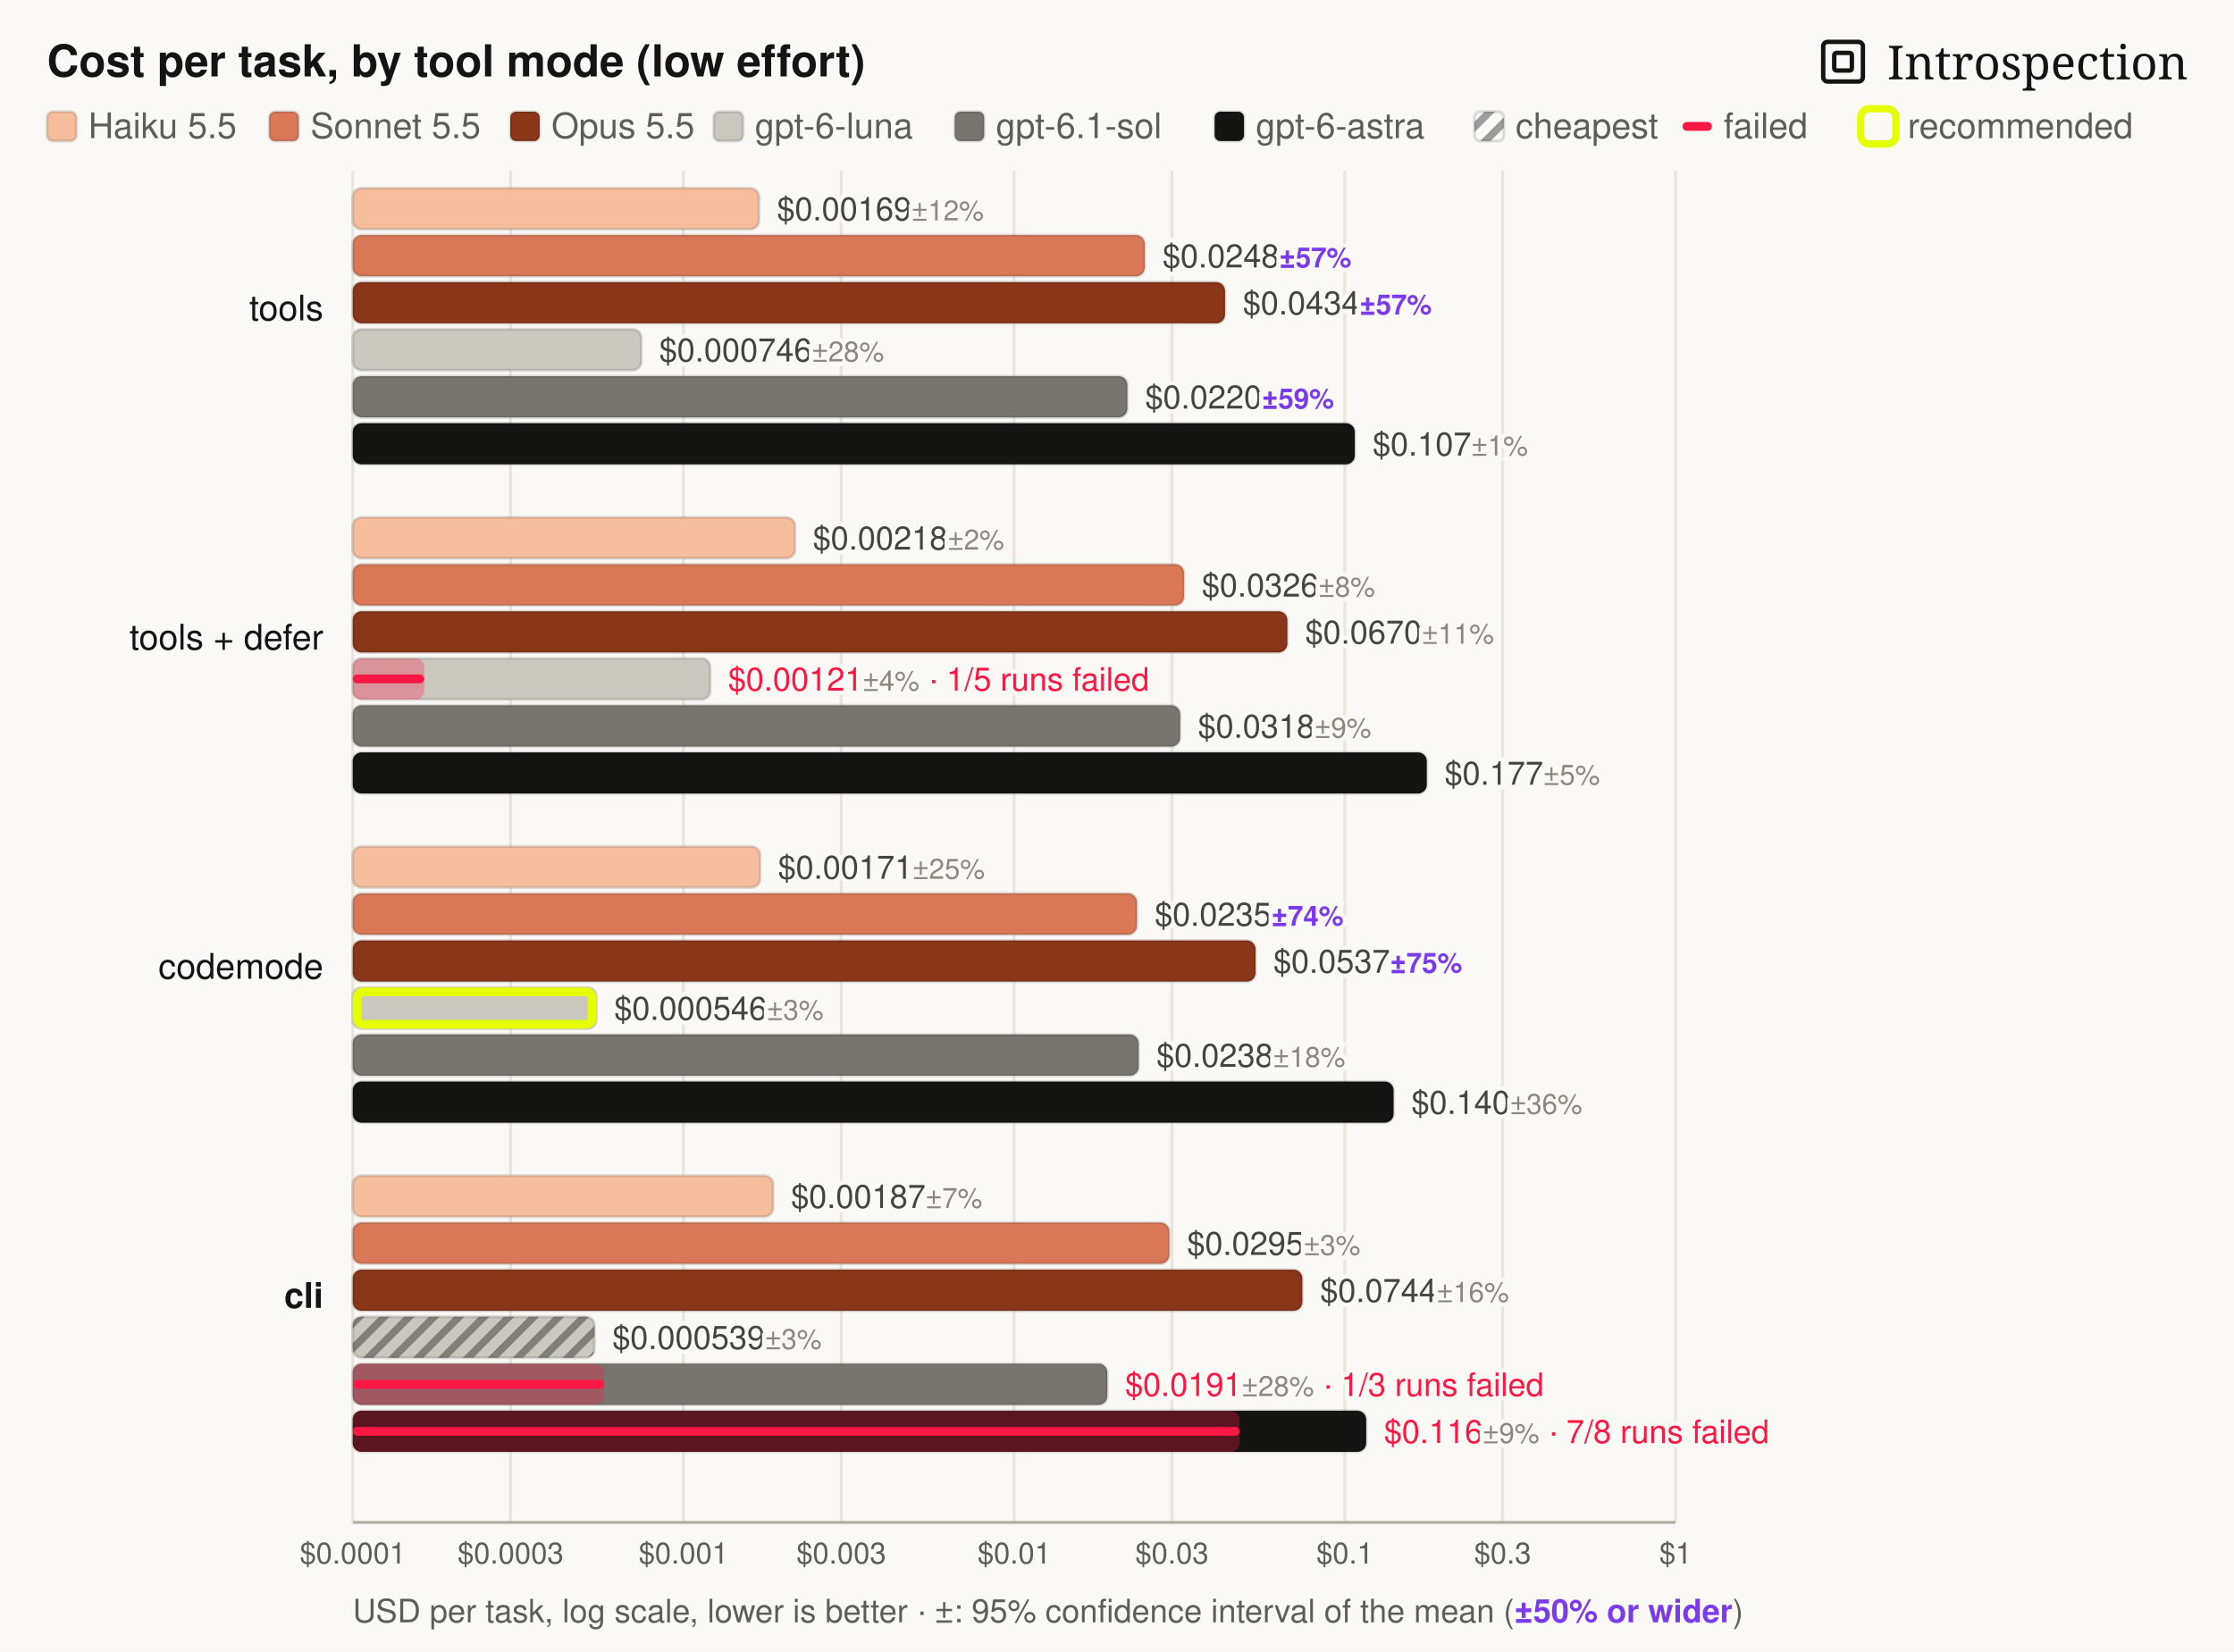
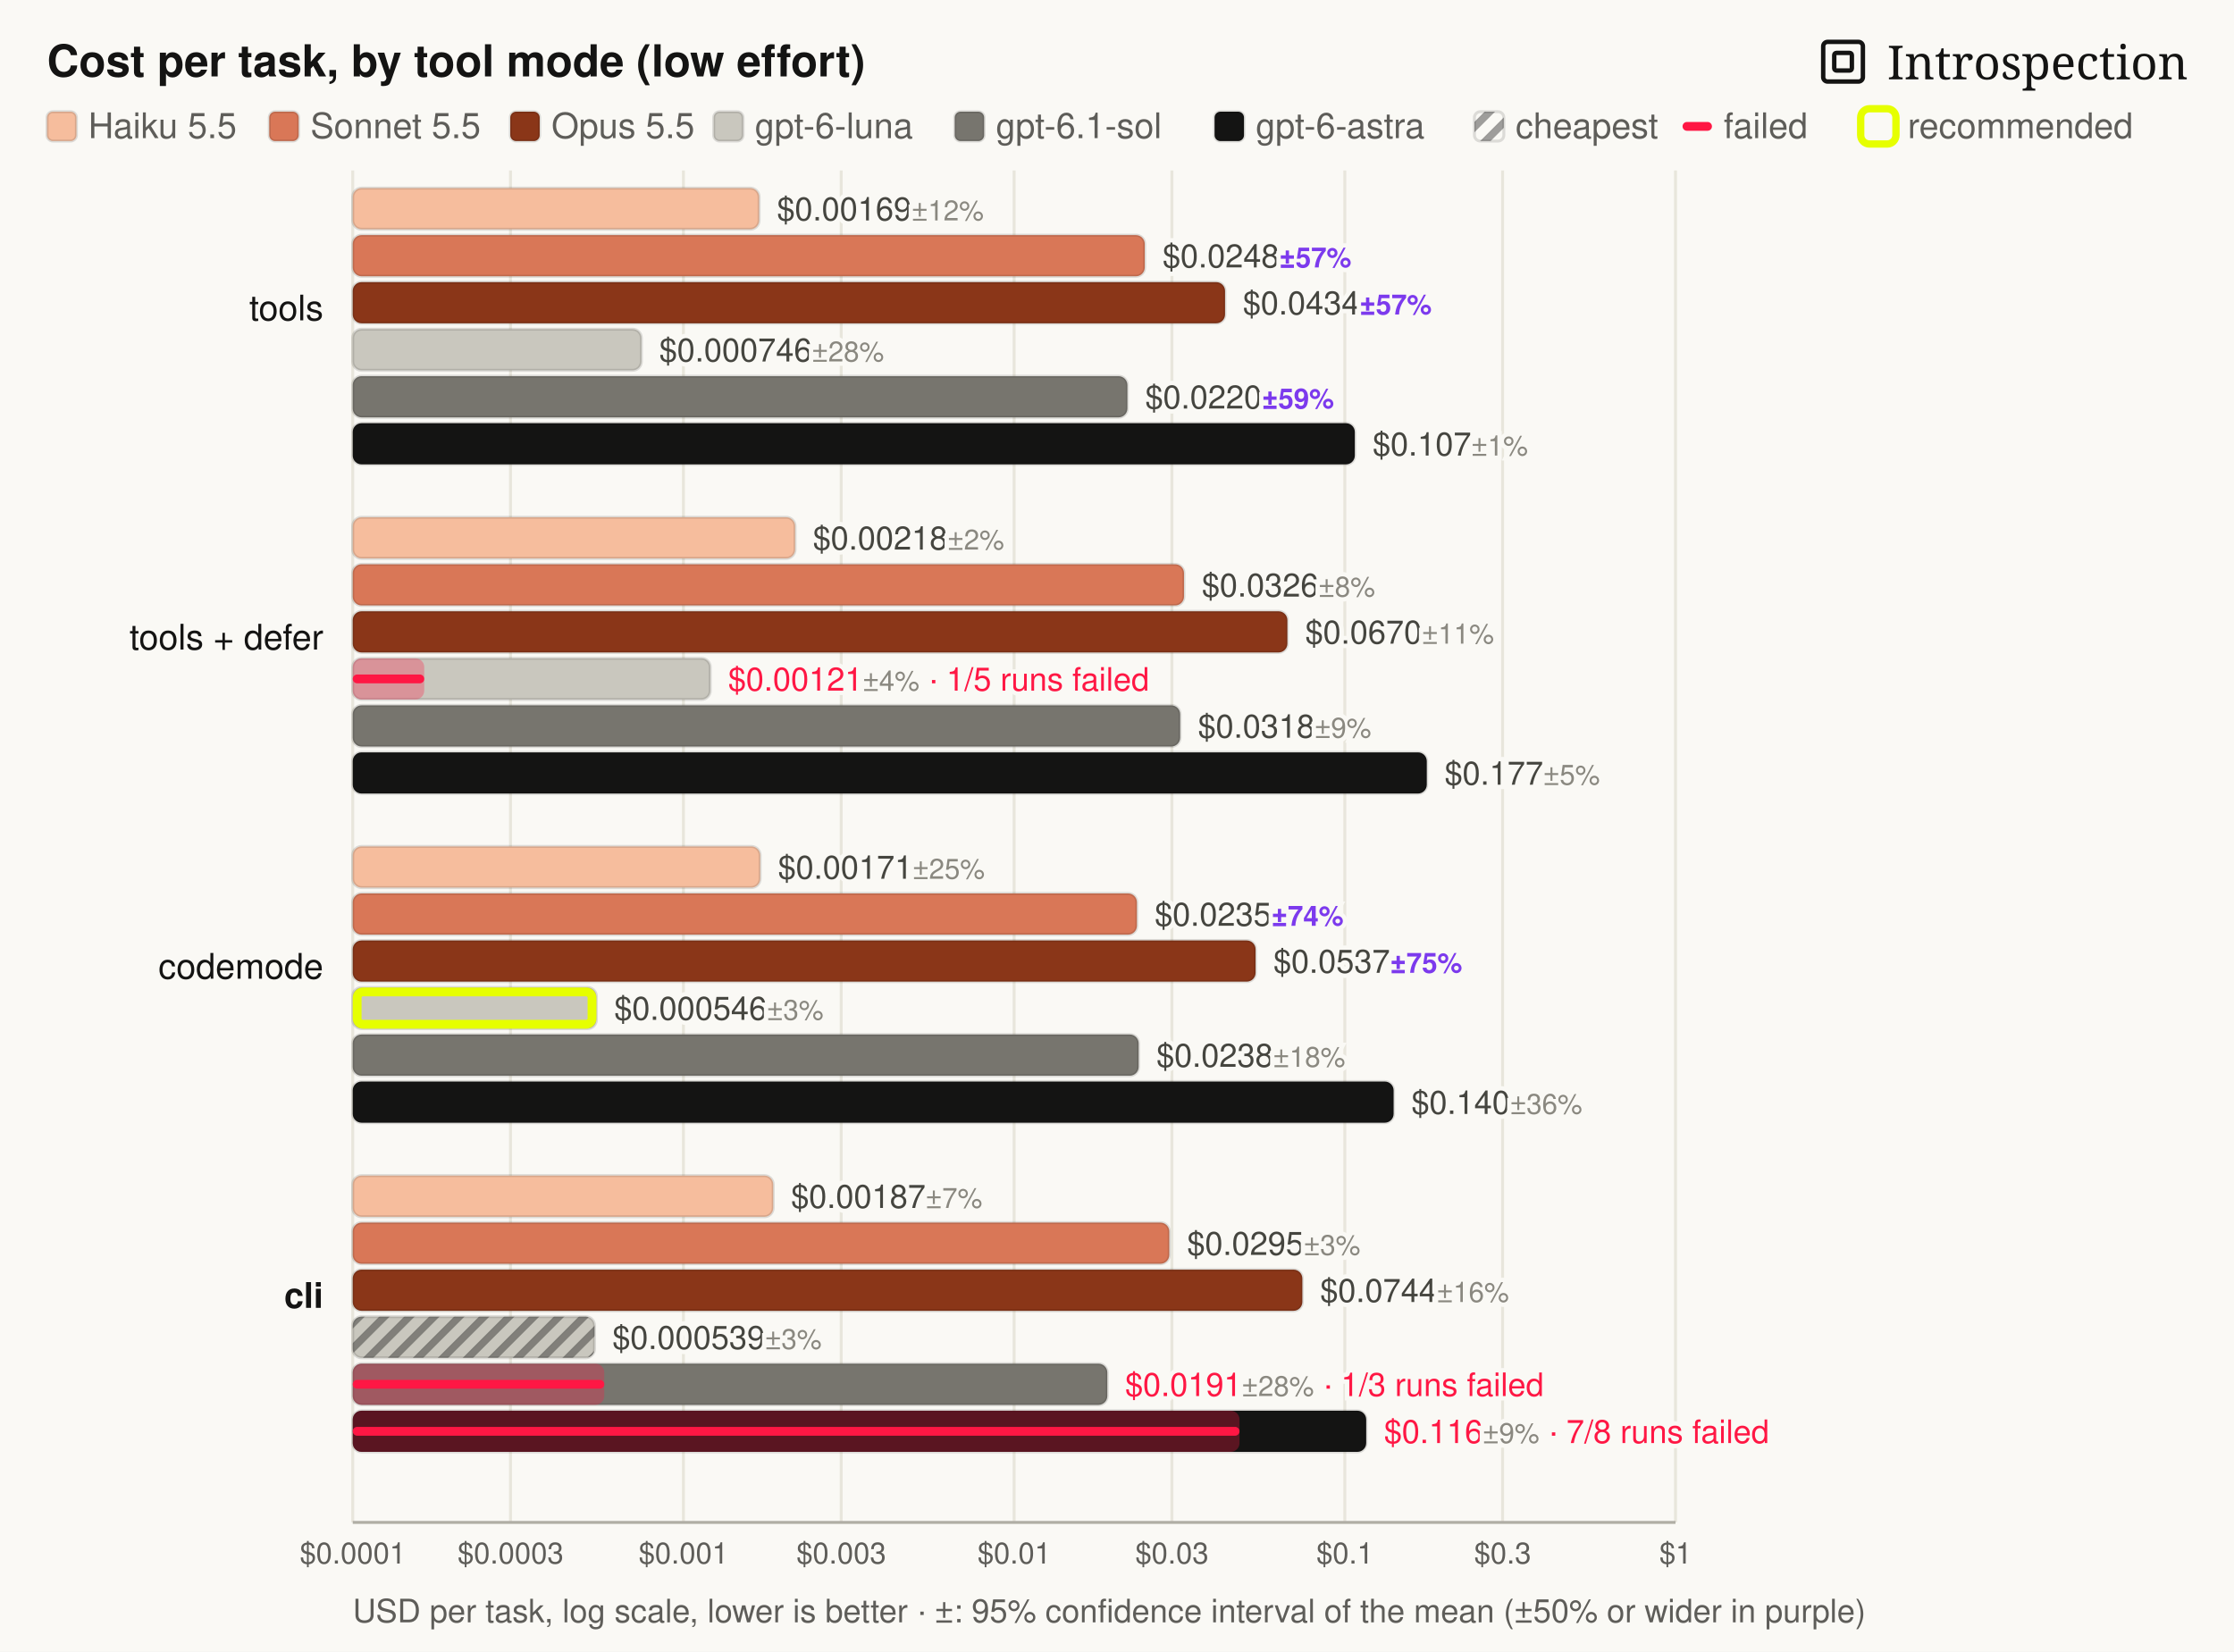
<svg xmlns="http://www.w3.org/2000/svg" width="760" height="562" viewBox="0 0 760 562" font-family="-apple-system, Segoe UI, Helvetica, Arial, sans-serif">
  <defs>
    <pattern id="win-light" patternUnits="userSpaceOnUse" width="6" height="6" patternTransform="rotate(45)">
      <rect width="2.5" height="6" fill="#141413" opacity="0.4" />
    </pattern>
    <pattern id="win-dark" patternUnits="userSpaceOnUse" width="6" height="6" patternTransform="rotate(45)">
      <rect width="2.5" height="6" fill="#ffffff" opacity="0.6" />
    </pattern>
  </defs>
  <rect width="760" height="562" fill="#faf9f5" />
  <text x="16" y="26" font-size="15" font-weight="600" fill="#141413">Cost per task, by tool mode (low effort)</text>
  <g transform="translate(618 12) scale(0.75)" fill="none" stroke="#141413" stroke-width="2" stroke-linecap="round" stroke-linejoin="round">
    <rect x="3" y="3" width="18" height="18" rx="2" />
    <rect x="8" y="8" width="8" height="8" rx="1" />
  </g>
  <text x="642" y="27" font-size="16" font-family="Georgia, serif" fill="#141413">Introspection</text>
  <rect x="16" y="38" width="10" height="10" rx="2" fill="#f6bd9d" stroke="#0000001f" />
  <text x="30" y="47" font-size="12" fill="#5e5d59">Haiku 5.5</text>
  <rect x="91.6" y="38" width="10" height="10" rx="2" fill="#d97757" stroke="#0000001f" />
  <text x="105.6" y="47" font-size="12" fill="#5e5d59">Sonnet 5.5</text>
  <rect x="173.6" y="38" width="10" height="10" rx="2" fill="#8a3618" stroke="#0000001f" />
  <text x="187.6" y="47" font-size="12" fill="#5e5d59">Opus 5.5</text>
  <rect x="242.8" y="38" width="10" height="10" rx="2" fill="#c9c7be" stroke="#0000001f" />
  <text x="256.8" y="47" font-size="12" fill="#5e5d59">gpt-6-luna</text>
  <rect x="324.8" y="38" width="10" height="10" rx="2" fill="#77756e" stroke="#0000001f" />
  <text x="338.8" y="47" font-size="12" fill="#5e5d59">gpt-6.1-sol</text>
  <rect x="413.2" y="38" width="10" height="10" rx="2" fill="#141413" stroke="#0000001f" />
  <text x="427.2" y="47" font-size="12" fill="#5e5d59">gpt-6-astra</text>
  <rect x="501.6" y="38" width="10" height="10" rx="2" fill="url(#win-light)" stroke="#0000001f" />
  <text x="515.6" y="47" font-size="12" fill="#5e5d59">cheapest</text>
  <rect x="572.4" y="41.5" width="10" height="3" rx="1.5" fill="#ff1744" />
  <text x="586.4" y="47" font-size="12" fill="#5e5d59">failed</text>
  <rect x="633" y="37" width="12" height="12" rx="3" fill="none" stroke="#e6ff00" stroke-width="2.5" />
  <text x="649" y="47" font-size="12" fill="#5e5d59">recommended</text>
  <line x1="120" y1="58" x2="120" y2="518" stroke="#e8e6dc" />
  <text x="120" y="532" font-size="10" text-anchor="middle" fill="#5e5d59">$0.0001</text>
  <line x1="173.676" y1="58" x2="173.676" y2="518" stroke="#e8e6dc" />
  <text x="173.676" y="532" font-size="10" text-anchor="middle" fill="#5e5d59">$0.0003</text>
  <line x1="232.5" y1="58" x2="232.5" y2="518" stroke="#e8e6dc" />
  <text x="232.5" y="532" font-size="10" text-anchor="middle" fill="#5e5d59">$0.001</text>
  <line x1="286.176" y1="58" x2="286.176" y2="518" stroke="#e8e6dc" />
  <text x="286.176" y="532" font-size="10" text-anchor="middle" fill="#5e5d59">$0.003</text>
  <line x1="345" y1="58" x2="345" y2="518" stroke="#e8e6dc" />
  <text x="345" y="532" font-size="10" text-anchor="middle" fill="#5e5d59">$0.01</text>
  <line x1="398.676" y1="58" x2="398.676" y2="518" stroke="#e8e6dc" />
  <text x="398.676" y="532" font-size="10" text-anchor="middle" fill="#5e5d59">$0.03</text>
  <line x1="457.5" y1="58" x2="457.5" y2="518" stroke="#e8e6dc" />
  <text x="457.5" y="532" font-size="10" text-anchor="middle" fill="#5e5d59">$0.1</text>
  <line x1="511.176" y1="58" x2="511.176" y2="518" stroke="#e8e6dc" />
  <text x="511.176" y="532" font-size="10" text-anchor="middle" fill="#5e5d59">$0.3</text>
  <line x1="570" y1="58" x2="570" y2="518" stroke="#e8e6dc" />
  <text x="570" y="532" font-size="10" text-anchor="middle" fill="#5e5d59">$1</text>
  <line x1="120" y1="518" x2="570" y2="518" stroke="#b0aea5" />
  <text x="110" y="109" font-size="12" text-anchor="end" fill="#141413" font-weight="400">tools</text>
  <rect x="120" y="64" width="138.252" height="14" rx="3" fill="#f6bd9d" stroke="#0000001f" data-href="https://artificialanalysis.ai/models/claude-haiku-5-5" />
  <text x="264.252" y="75" font-size="11" stroke="#faf9f5" stroke-width="3" paint-order="stroke" fill="#45453f">$0.00169<tspan font-size="9.5" fill="#8a8880"> ±12%</tspan>
  </text>
  <rect x="120" y="80" width="269.433" height="14" rx="3" fill="#d97757" stroke="#0000001f" data-href="https://artificialanalysis.ai/models/claude-sonnet-5-5" />
  <text x="395.433" y="91" font-size="11" stroke="#faf9f5" stroke-width="3" paint-order="stroke" fill="#45453f">$0.0248<tspan font-size="9.5" fill="#7c3aed" font-weight="600"> ±57%</tspan>
  </text>
  <rect x="120" y="96" width="296.756" height="14" rx="3" fill="#8a3618" stroke="#0000001f" data-href="https://artificialanalysis.ai/models/claude-opus-5-5" />
  <text x="422.756" y="107" font-size="11" stroke="#faf9f5" stroke-width="3" paint-order="stroke" fill="#45453f">$0.0434<tspan font-size="9.5" fill="#7c3aed" font-weight="600"> ±57%</tspan>
  </text>
  <rect x="120" y="112" width="98.203" height="14" rx="3" fill="#c9c7be" stroke="#0000001f" data-href="https://artificialanalysis.ai/models/gpt-6-luna" />
  <text x="224.203" y="123" font-size="11" stroke="#faf9f5" stroke-width="3" paint-order="stroke" fill="#45453f">$0.000746<tspan font-size="9.5" fill="#8a8880"> ±28%</tspan>
  </text>
  <rect x="120" y="128" width="263.531" height="14" rx="3" fill="#77756e" stroke="#0000001f" data-href="https://artificialanalysis.ai/models/gpt-6-1-sol" />
  <text x="389.531" y="139" font-size="11" stroke="#faf9f5" stroke-width="3" paint-order="stroke" fill="#45453f">$0.0220<tspan font-size="9.5" fill="#7c3aed" font-weight="600"> ±59%</tspan>
  </text>
  <rect x="120" y="144" width="340.901" height="14" rx="3" fill="#141413" stroke="#0000001f" data-href="https://artificialanalysis.ai/models/gpt-6-astra" />
  <text x="466.901" y="155" font-size="11" stroke="#faf9f5" stroke-width="3" paint-order="stroke" fill="#45453f">$0.107<tspan font-size="9.5" fill="#8a8880"> ±1%</tspan>
  </text>
  <text x="110" y="221" font-size="12" text-anchor="end" fill="#141413" font-weight="400">tools + defer</text>
  <rect x="120" y="176" width="150.479" height="14" rx="3" fill="#f6bd9d" stroke="#0000001f" data-href="https://artificialanalysis.ai/models/claude-haiku-5-5" />
  <text x="276.479" y="187" font-size="11" stroke="#faf9f5" stroke-width="3" paint-order="stroke" fill="#45453f">$0.00218<tspan font-size="9.5" fill="#8a8880"> ±2%</tspan>
  </text>
  <rect x="120" y="192" width="282.791" height="14" rx="3" fill="#d97757" stroke="#0000001f" data-href="https://artificialanalysis.ai/models/claude-sonnet-5-5" />
  <text x="408.791" y="203" font-size="11" stroke="#faf9f5" stroke-width="3" paint-order="stroke" fill="#45453f">$0.0326<tspan font-size="9.5" fill="#8a8880"> ±8%</tspan>
  </text>
  <rect x="120" y="208" width="317.96" height="14" rx="3" fill="#8a3618" stroke="#0000001f" data-href="https://artificialanalysis.ai/models/claude-opus-5-5" />
  <text x="443.96" y="219" font-size="11" stroke="#faf9f5" stroke-width="3" paint-order="stroke" fill="#45453f">$0.0670<tspan font-size="9.5" fill="#8a8880"> ±11%</tspan>
  </text>
  <rect x="120" y="224" width="121.642" height="14" rx="3" fill="#c9c7be" stroke="#0000001f" data-href="https://artificialanalysis.ai/models/gpt-6-luna" />
  <rect x="120" y="224" width="24.328" height="14" rx="3" fill="#ff1744" opacity="0.3" pointer-events="none" />
  <rect x="120" y="229.5" width="24.328" height="3" rx="1.5" fill="#ff1744" pointer-events="none" />
  <text x="247.642" y="235" font-size="11" stroke="#faf9f5" stroke-width="3" paint-order="stroke" fill="#ff1744">$0.00121<tspan font-size="9.5" fill="#8a8880"> ±4%</tspan> · 1/5 runs failed</text>
  <rect x="120" y="240" width="281.476" height="14" rx="3" fill="#77756e" stroke="#0000001f" data-href="https://artificialanalysis.ai/models/gpt-6-1-sol" />
  <text x="407.476" y="251" font-size="11" stroke="#faf9f5" stroke-width="3" paint-order="stroke" fill="#45453f">$0.0318<tspan font-size="9.5" fill="#8a8880"> ±9%</tspan>
  </text>
  <rect x="120" y="256" width="365.383" height="14" rx="3" fill="#141413" stroke="#0000001f" data-href="https://artificialanalysis.ai/models/gpt-6-astra" />
  <text x="491.383" y="267" font-size="11" stroke="#faf9f5" stroke-width="3" paint-order="stroke" fill="#45453f">$0.177<tspan font-size="9.5" fill="#8a8880"> ±5%</tspan>
  </text>
  <text x="110" y="333" font-size="12" text-anchor="end" fill="#141413" font-weight="400">codemode</text>
  <rect x="120" y="288" width="138.607" height="14" rx="3" fill="#f6bd9d" stroke="#0000001f" data-href="https://artificialanalysis.ai/models/claude-haiku-5-5" />
  <text x="264.607" y="299" font-size="11" stroke="#faf9f5" stroke-width="3" paint-order="stroke" fill="#45453f">$0.00171<tspan font-size="9.5" fill="#8a8880"> ±25%</tspan>
  </text>
  <rect x="120" y="304" width="266.763" height="14" rx="3" fill="#d97757" stroke="#0000001f" data-href="https://artificialanalysis.ai/models/claude-sonnet-5-5" />
  <text x="392.763" y="315" font-size="11" stroke="#faf9f5" stroke-width="3" paint-order="stroke" fill="#45453f">$0.0235<tspan font-size="9.5" fill="#7c3aed" font-weight="600"> ±74%</tspan>
  </text>
  <rect x="120" y="320" width="307.144" height="14" rx="3" fill="#8a3618" stroke="#0000001f" data-href="https://artificialanalysis.ai/models/claude-opus-5-5" />
  <text x="433.144" y="331" font-size="11" stroke="#faf9f5" stroke-width="3" paint-order="stroke" fill="#45453f">$0.0537<tspan font-size="9.5" fill="#7c3aed" font-weight="600"> ±75%</tspan>
  </text>
  <rect x="120" y="336" width="82.898" height="14" rx="3" fill="#c9c7be" stroke="#0000001f" data-href="https://artificialanalysis.ai/models/gpt-6-luna" />
  <rect x="121.5" y="337.5" width="79.898" height="11" rx="2" fill="none" stroke="#e6ff00" stroke-width="3" pointer-events="none" />
  <text x="208.898" y="347" font-size="11" stroke="#faf9f5" stroke-width="3" paint-order="stroke" fill="#45453f">$0.000546<tspan font-size="9.5" fill="#8a8880"> ±3%</tspan>
  </text>
  <rect x="120" y="352" width="267.355" height="14" rx="3" fill="#77756e" stroke="#0000001f" data-href="https://artificialanalysis.ai/models/gpt-6-1-sol" />
  <text x="393.355" y="363" font-size="11" stroke="#faf9f5" stroke-width="3" paint-order="stroke" fill="#45453f">$0.0238<tspan font-size="9.5" fill="#8a8880"> ±18%</tspan>
  </text>
  <rect x="120" y="368" width="354.099" height="14" rx="3" fill="#141413" stroke="#0000001f" data-href="https://artificialanalysis.ai/models/gpt-6-astra" />
  <text x="480.099" y="379" font-size="11" stroke="#faf9f5" stroke-width="3" paint-order="stroke" fill="#45453f">$0.140<tspan font-size="9.5" fill="#8a8880"> ±36%</tspan>
  </text>
  <text x="110" y="445" font-size="12" text-anchor="end" fill="#141413" font-weight="600">cli</text>
  <rect x="120" y="400" width="143.048" height="14" rx="3" fill="#f6bd9d" stroke="#0000001f" data-href="https://artificialanalysis.ai/models/claude-haiku-5-5" />
  <text x="269.048" y="411" font-size="11" stroke="#faf9f5" stroke-width="3" paint-order="stroke" fill="#45453f">$0.00187<tspan font-size="9.5" fill="#8a8880"> ±7%</tspan>
  </text>
  <rect x="120" y="416" width="277.78" height="14" rx="3" fill="#d97757" stroke="#0000001f" data-href="https://artificialanalysis.ai/models/claude-sonnet-5-5" />
  <text x="403.78" y="427" font-size="11" stroke="#faf9f5" stroke-width="3" paint-order="stroke" fill="#45453f">$0.0295<tspan font-size="9.5" fill="#8a8880"> ±3%</tspan>
  </text>
  <rect x="120" y="432" width="323.051" height="14" rx="3" fill="#8a3618" stroke="#0000001f" data-href="https://artificialanalysis.ai/models/claude-opus-5-5" />
  <text x="449.051" y="443" font-size="11" stroke="#faf9f5" stroke-width="3" paint-order="stroke" fill="#45453f">$0.0744<tspan font-size="9.5" fill="#8a8880"> ±16%</tspan>
  </text>
  <rect x="120" y="448" width="82.271" height="14" rx="3" fill="#c9c7be" stroke="#0000001f" data-href="https://artificialanalysis.ai/models/gpt-6-luna" />
  <rect x="120" y="448" width="82.271" height="14" rx="3" fill="url(#win-light)" pointer-events="none" />
  <text x="208.271" y="459" font-size="11" stroke="#faf9f5" stroke-width="3" paint-order="stroke" fill="#45453f">$0.000539<tspan font-size="9.5" fill="#8a8880"> ±3%</tspan>
  </text>
  <rect x="120" y="464" width="256.701" height="14" rx="3" fill="#77756e" stroke="#0000001f" data-href="https://artificialanalysis.ai/models/gpt-6-1-sol" />
  <rect x="120" y="464" width="85.567" height="14" rx="3" fill="#ff1744" opacity="0.3" pointer-events="none" />
  <rect x="120" y="469.5" width="85.567" height="3" rx="1.5" fill="#ff1744" pointer-events="none" />
  <text x="382.701" y="475" font-size="11" stroke="#faf9f5" stroke-width="3" paint-order="stroke" fill="#ff1744">$0.0191<tspan font-size="9.5" fill="#8a8880"> ±28%</tspan> · 1/3 runs failed</text>
  <rect x="120" y="480" width="344.773" height="14" rx="3" fill="#141413" stroke="#0000001f" data-href="https://artificialanalysis.ai/models/gpt-6-astra" />
  <rect x="120" y="480" width="301.676" height="14" rx="3" fill="#ff1744" opacity="0.3" pointer-events="none" />
  <rect x="120" y="485.5" width="301.676" height="3" rx="1.5" fill="#ff1744" pointer-events="none" />
  <text x="470.773" y="491" font-size="11" stroke="#faf9f5" stroke-width="3" paint-order="stroke" fill="#ff1744">$0.116<tspan font-size="9.5" fill="#8a8880"> ±9%</tspan> · 7/8 runs failed</text>
-   <text x="120" y="552" font-size="11" fill="#5e5d59">USD per task, log scale, lower is better · ±: 95% confidence interval of the mean (<tspan fill="#7c3aed" font-weight="600">±50% or wider</tspan>)</text>
+   <text x="120" y="552" font-size="11" fill="#5e5d59">USD per task, log scale, lower is better · ±: 95% confidence interval of the mean (±50% or wider in purple)</text>
</svg>
